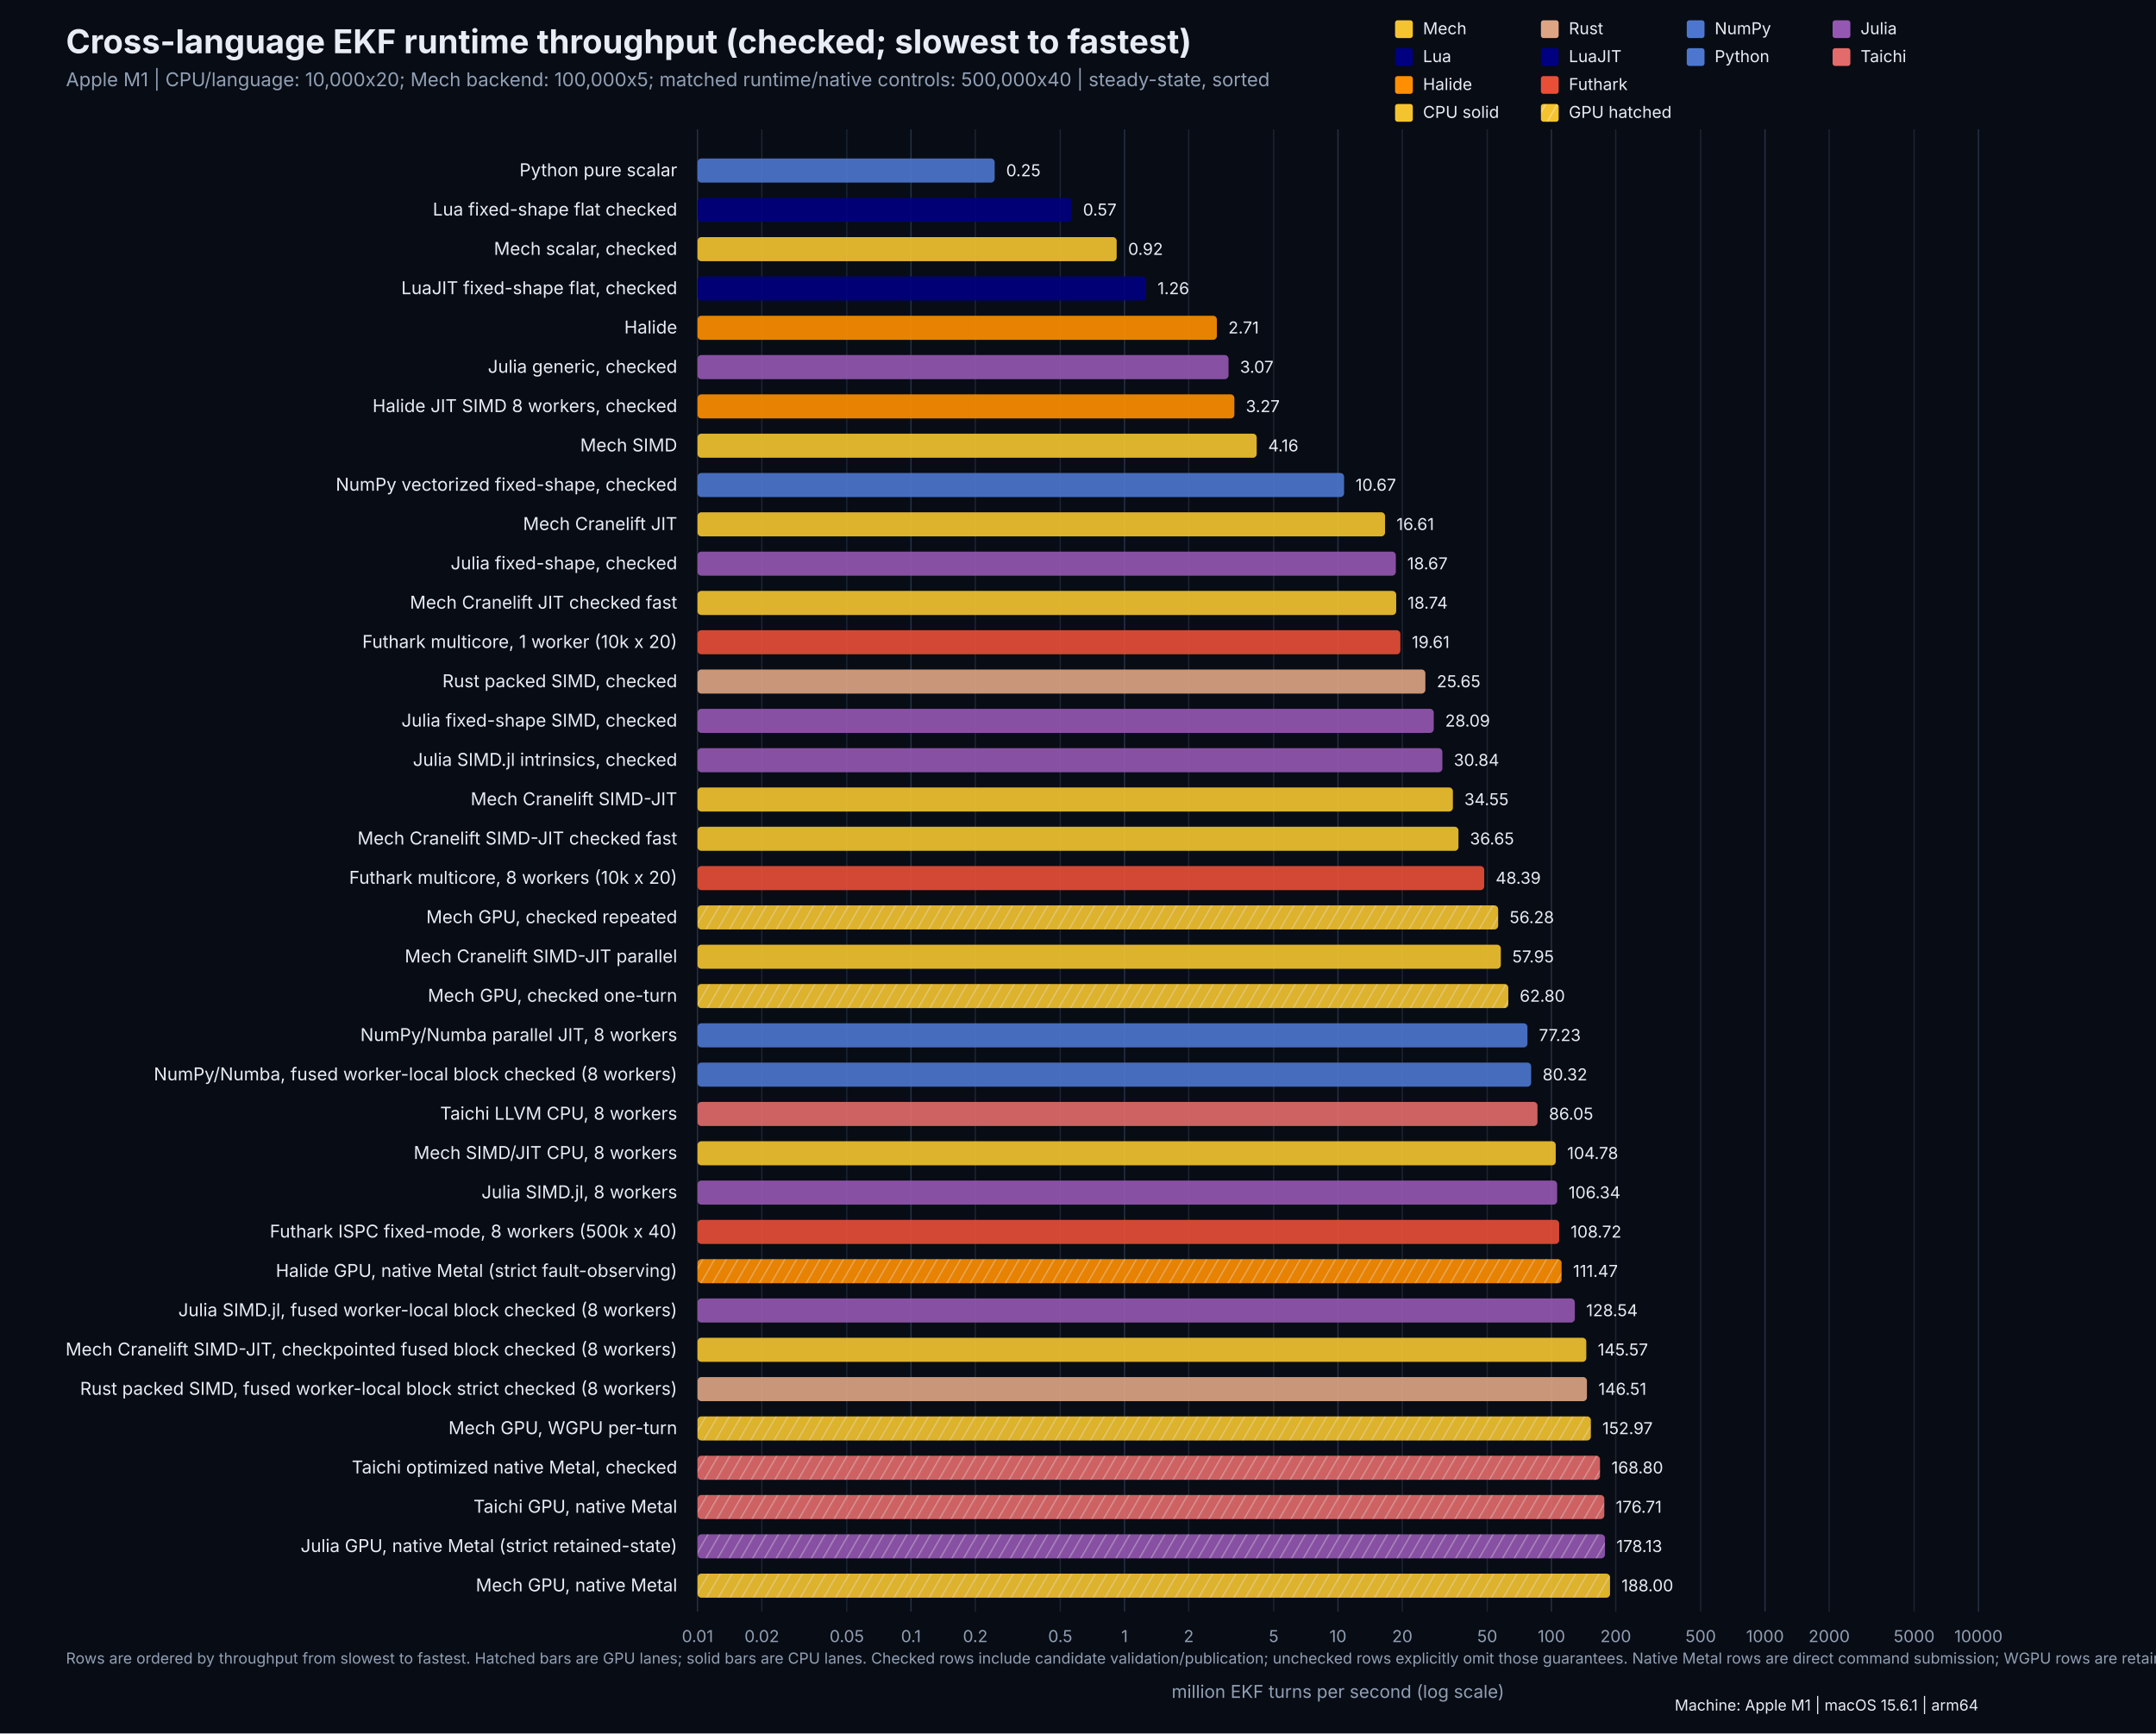
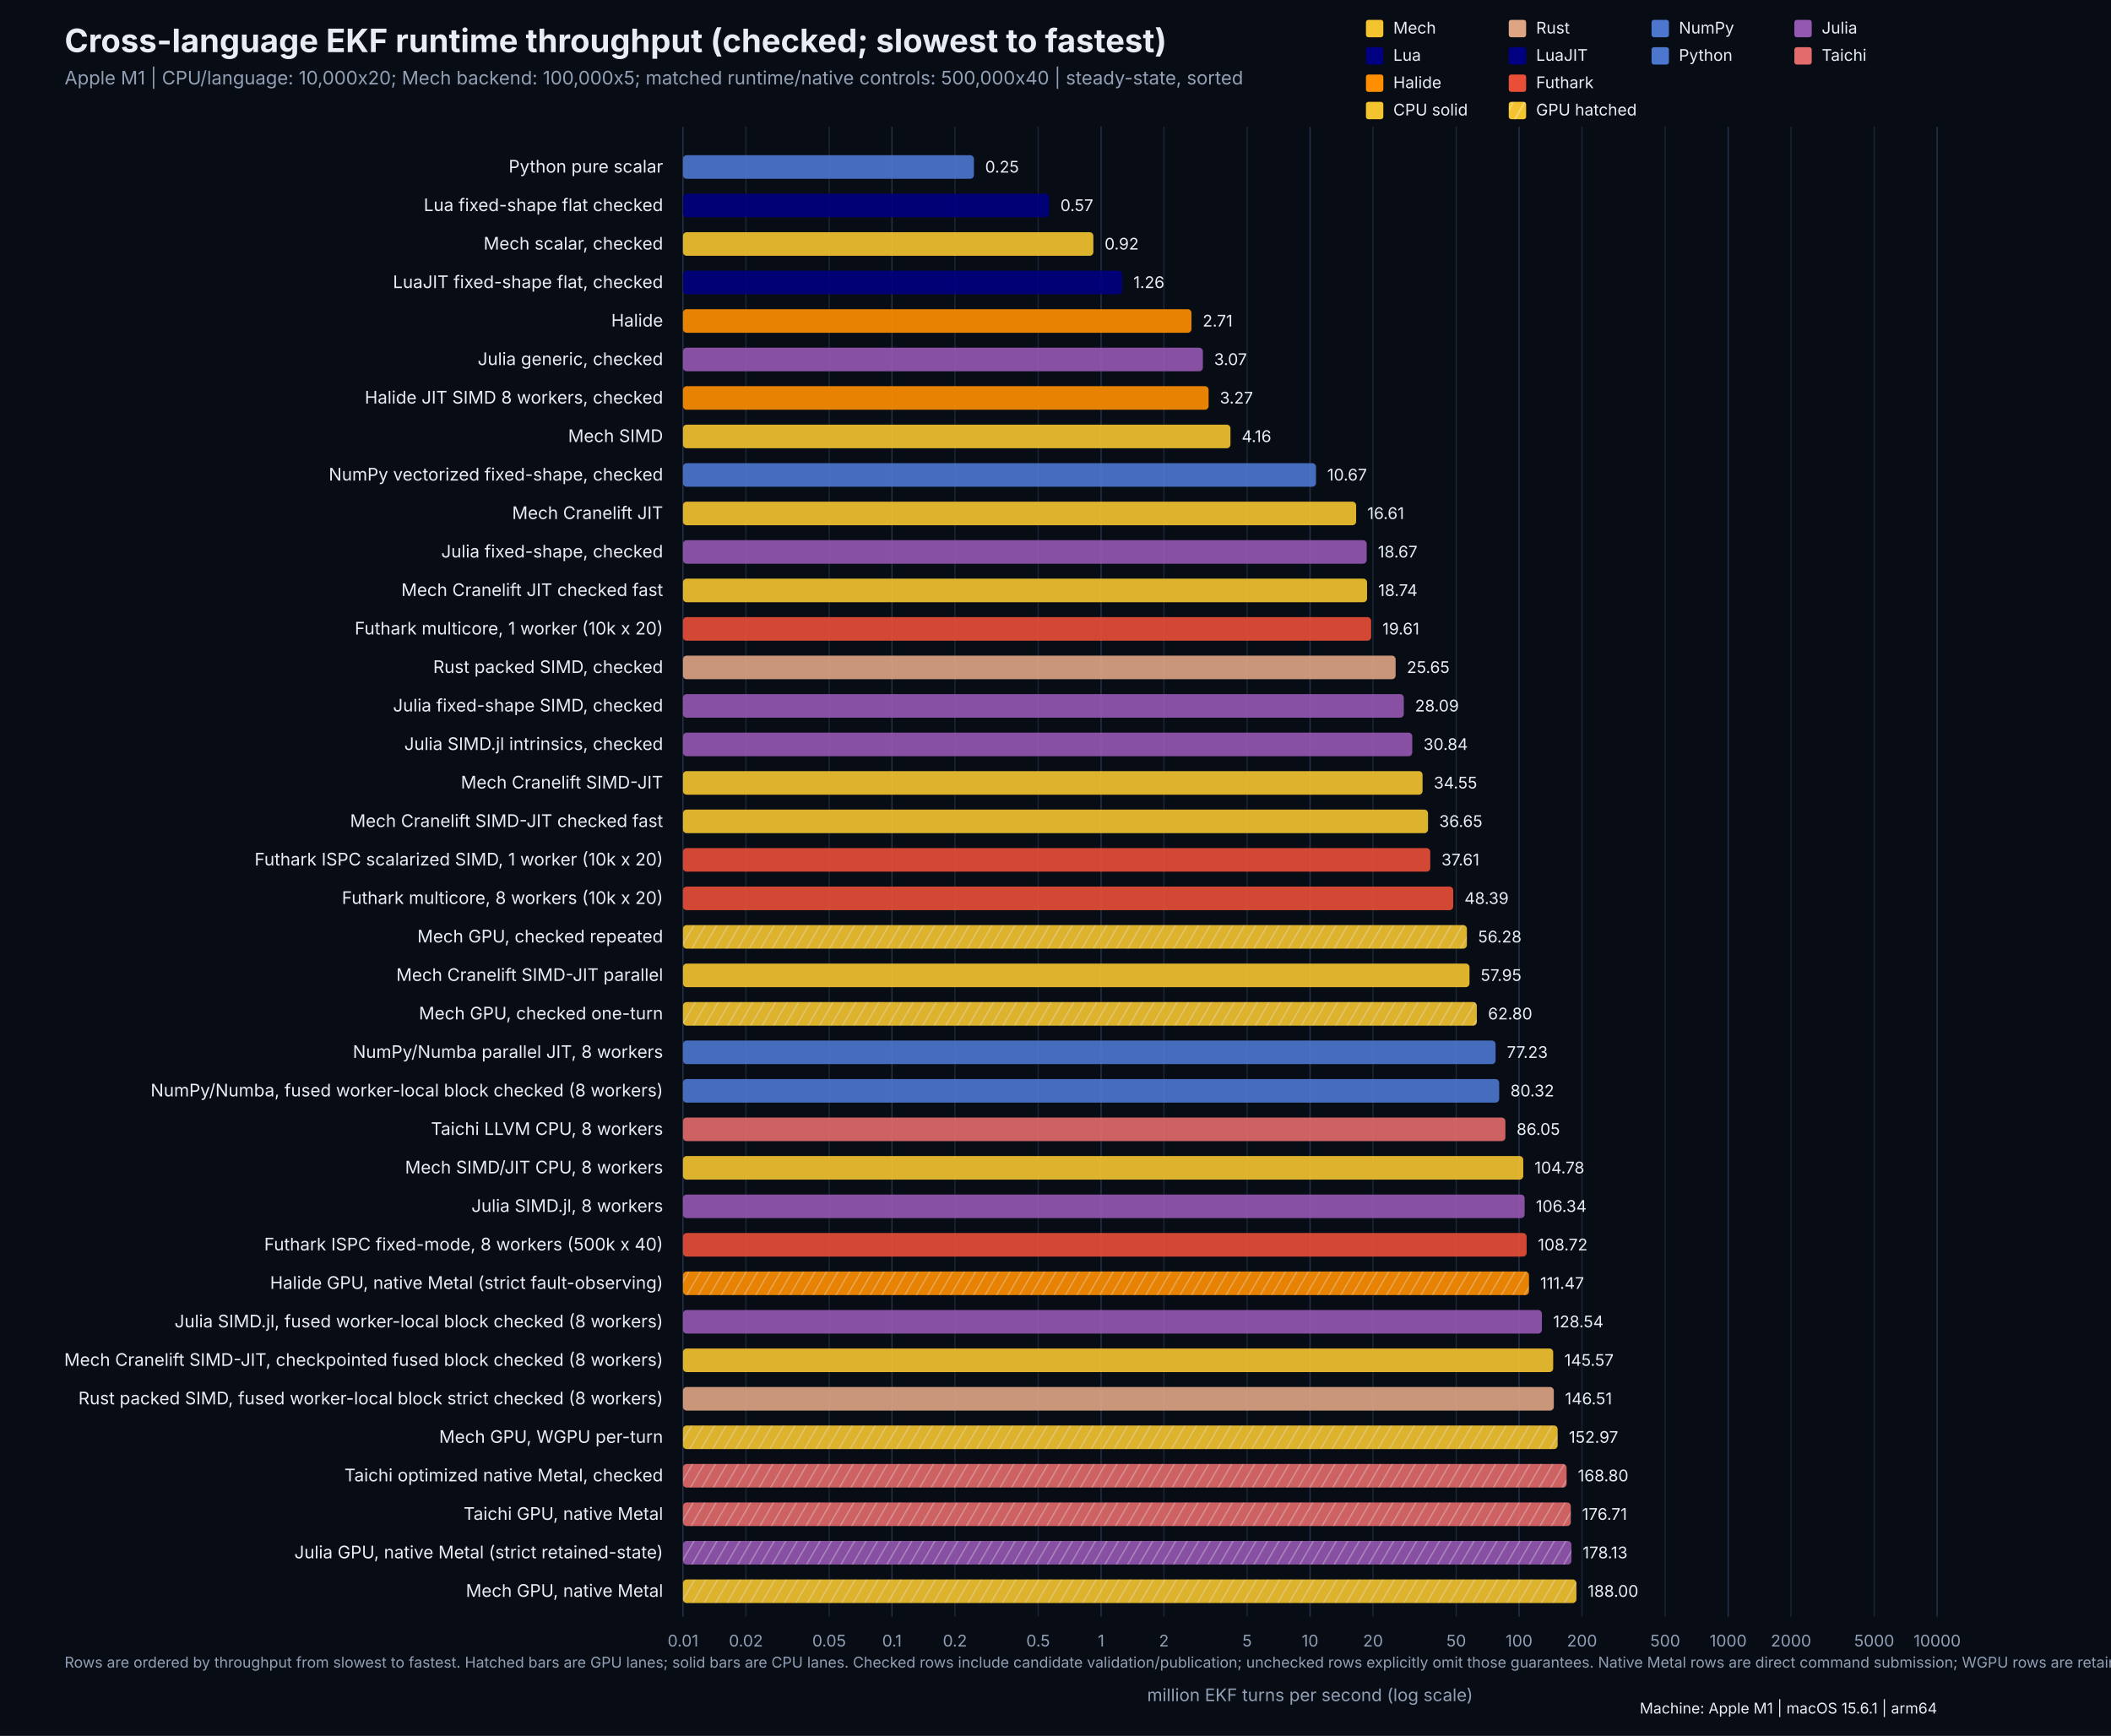
- <svg xmlns="http://www.w3.org/2000/svg" width="1700" height="1367" viewBox="0 0 1700 1367">
+ <svg xmlns="http://www.w3.org/2000/svg" width="1700" height="1398" viewBox="0 0 1700 1398">
  <rect width="100%" height="100%" fill="#080c14" />
  <defs>
    <pattern id="gpu-mech" width="8" height="8" patternUnits="userSpaceOnUse" patternTransform="rotate(30)">
      <rect width="8" height="8" fill="#f4c430" />
      <path d="M0 0V8" stroke="#ffffff" stroke-opacity="0.38" stroke-width="2" />
    </pattern>
    <pattern id="gpu-rust" width="8" height="8" patternUnits="userSpaceOnUse" patternTransform="rotate(30)">
      <rect width="8" height="8" fill="#dea584" />
      <path d="M0 0V8" stroke="#ffffff" stroke-opacity="0.38" stroke-width="2" />
    </pattern>
    <pattern id="gpu-numpy" width="8" height="8" patternUnits="userSpaceOnUse" patternTransform="rotate(30)">
      <rect width="8" height="8" fill="#4d77cf" />
      <path d="M0 0V8" stroke="#ffffff" stroke-opacity="0.38" stroke-width="2" />
    </pattern>
    <pattern id="gpu-julia" width="8" height="8" patternUnits="userSpaceOnUse" patternTransform="rotate(30)">
      <rect width="8" height="8" fill="#9558b2" />
      <path d="M0 0V8" stroke="#ffffff" stroke-opacity="0.38" stroke-width="2" />
    </pattern>
    <pattern id="gpu-lua" width="8" height="8" patternUnits="userSpaceOnUse" patternTransform="rotate(30)">
      <rect width="8" height="8" fill="#000080" />
      <path d="M0 0V8" stroke="#ffffff" stroke-opacity="0.38" stroke-width="2" />
    </pattern>
    <pattern id="gpu-luajit" width="8" height="8" patternUnits="userSpaceOnUse" patternTransform="rotate(30)">
      <rect width="8" height="8" fill="#000080" />
      <path d="M0 0V8" stroke="#ffffff" stroke-opacity="0.38" stroke-width="2" />
    </pattern>
    <pattern id="gpu-python" width="8" height="8" patternUnits="userSpaceOnUse" patternTransform="rotate(30)">
      <rect width="8" height="8" fill="#4d77cf" />
      <path d="M0 0V8" stroke="#ffffff" stroke-opacity="0.38" stroke-width="2" />
    </pattern>
    <pattern id="gpu-taichi" width="8" height="8" patternUnits="userSpaceOnUse" patternTransform="rotate(30)">
      <rect width="8" height="8" fill="#e36b6b" />
      <path d="M0 0V8" stroke="#ffffff" stroke-opacity="0.38" stroke-width="2" />
    </pattern>
    <pattern id="gpu-halide" width="8" height="8" patternUnits="userSpaceOnUse" patternTransform="rotate(30)">
      <rect width="8" height="8" fill="#ff8f00" />
      <path d="M0 0V8" stroke="#ffffff" stroke-opacity="0.38" stroke-width="2" />
    </pattern>
    <pattern id="gpu-futhark" width="8" height="8" patternUnits="userSpaceOnUse" patternTransform="rotate(30)">
      <rect width="8" height="8" fill="#e94f37" />
      <path d="M0 0V8" stroke="#ffffff" stroke-opacity="0.38" stroke-width="2" />
    </pattern>
  </defs>
  <style>text{font-family:-apple-system,BlinkMacSystemFont,"Segoe UI",sans-serif;fill:#e8edf5} .muted{fill:#91a0b5} .grid{stroke:#263246;stroke-width:1} .minor-grid{stroke:#1b2536;stroke-width:1} .axis{fill:#91a0b5;font-size:13px} .label{font-size:14px} .value{font-size:13px;font-variant-numeric:tabular-nums}</style>
  <text x="52" y="42" font-size="26" font-weight="700">Cross-language EKF runtime throughput (checked; slowest to fastest)</text>
  <text x="52" y="68" class="muted" font-size="15">Apple M1 | CPU/language: 10,000x20; Mech backend: 100,000x5; matched runtime/native controls: 500,000x40 | steady-state, sorted</text>
-   <line x1="550.0" y1="102" x2="550.0" y2="1271" class="grid" />
-   <text x="550.0" y="1295" text-anchor="middle" class="axis">0.01</text>
-   <line x1="600.7" y1="102" x2="600.7" y2="1271" class="minor-grid" />
-   <text x="600.7" y="1295" text-anchor="middle" class="axis">0.02</text>
-   <line x1="667.7" y1="102" x2="667.7" y2="1271" class="minor-grid" />
-   <text x="667.7" y="1295" text-anchor="middle" class="axis">0.05</text>
-   <line x1="718.3" y1="102" x2="718.3" y2="1271" class="grid" />
-   <text x="718.3" y="1295" text-anchor="middle" class="axis">0.1</text>
-   <line x1="769.0" y1="102" x2="769.0" y2="1271" class="minor-grid" />
-   <text x="769.0" y="1295" text-anchor="middle" class="axis">0.2</text>
-   <line x1="836.0" y1="102" x2="836.0" y2="1271" class="minor-grid" />
-   <text x="836.0" y="1295" text-anchor="middle" class="axis">0.5</text>
-   <line x1="886.7" y1="102" x2="886.7" y2="1271" class="grid" />
-   <text x="886.7" y="1295" text-anchor="middle" class="axis">1</text>
-   <line x1="937.3" y1="102" x2="937.3" y2="1271" class="minor-grid" />
-   <text x="937.3" y="1295" text-anchor="middle" class="axis">2</text>
-   <line x1="1004.3" y1="102" x2="1004.3" y2="1271" class="minor-grid" />
-   <text x="1004.3" y="1295" text-anchor="middle" class="axis">5</text>
-   <line x1="1055.0" y1="102" x2="1055.0" y2="1271" class="grid" />
-   <text x="1055.0" y="1295" text-anchor="middle" class="axis">10</text>
-   <line x1="1105.7" y1="102" x2="1105.7" y2="1271" class="minor-grid" />
-   <text x="1105.7" y="1295" text-anchor="middle" class="axis">20</text>
-   <line x1="1172.7" y1="102" x2="1172.7" y2="1271" class="minor-grid" />
-   <text x="1172.7" y="1295" text-anchor="middle" class="axis">50</text>
-   <line x1="1223.3" y1="102" x2="1223.3" y2="1271" class="grid" />
-   <text x="1223.3" y="1295" text-anchor="middle" class="axis">100</text>
-   <line x1="1274.0" y1="102" x2="1274.0" y2="1271" class="minor-grid" />
-   <text x="1274.0" y="1295" text-anchor="middle" class="axis">200</text>
-   <line x1="1341.0" y1="102" x2="1341.0" y2="1271" class="minor-grid" />
-   <text x="1341.0" y="1295" text-anchor="middle" class="axis">500</text>
-   <line x1="1391.7" y1="102" x2="1391.7" y2="1271" class="grid" />
-   <text x="1391.7" y="1295" text-anchor="middle" class="axis">1000</text>
-   <line x1="1442.3" y1="102" x2="1442.3" y2="1271" class="minor-grid" />
-   <text x="1442.3" y="1295" text-anchor="middle" class="axis">2000</text>
-   <line x1="1509.3" y1="102" x2="1509.3" y2="1271" class="minor-grid" />
-   <text x="1509.3" y="1295" text-anchor="middle" class="axis">5000</text>
-   <line x1="1560.0" y1="102" x2="1560.0" y2="1271" class="grid" />
-   <text x="1560.0" y="1295" text-anchor="middle" class="axis">10000</text>
-   <text x="1055.0" y="1339" text-anchor="middle" class="muted" font-size="14">million EKF turns per second (log scale)</text>
+   <line x1="550.0" y1="102" x2="550.0" y2="1302" class="grid" />
+   <text x="550.0" y="1326" text-anchor="middle" class="axis">0.01</text>
+   <line x1="600.7" y1="102" x2="600.7" y2="1302" class="minor-grid" />
+   <text x="600.7" y="1326" text-anchor="middle" class="axis">0.02</text>
+   <line x1="667.7" y1="102" x2="667.7" y2="1302" class="minor-grid" />
+   <text x="667.7" y="1326" text-anchor="middle" class="axis">0.05</text>
+   <line x1="718.3" y1="102" x2="718.3" y2="1302" class="grid" />
+   <text x="718.3" y="1326" text-anchor="middle" class="axis">0.1</text>
+   <line x1="769.0" y1="102" x2="769.0" y2="1302" class="minor-grid" />
+   <text x="769.0" y="1326" text-anchor="middle" class="axis">0.2</text>
+   <line x1="836.0" y1="102" x2="836.0" y2="1302" class="minor-grid" />
+   <text x="836.0" y="1326" text-anchor="middle" class="axis">0.5</text>
+   <line x1="886.7" y1="102" x2="886.7" y2="1302" class="grid" />
+   <text x="886.7" y="1326" text-anchor="middle" class="axis">1</text>
+   <line x1="937.3" y1="102" x2="937.3" y2="1302" class="minor-grid" />
+   <text x="937.3" y="1326" text-anchor="middle" class="axis">2</text>
+   <line x1="1004.3" y1="102" x2="1004.3" y2="1302" class="minor-grid" />
+   <text x="1004.3" y="1326" text-anchor="middle" class="axis">5</text>
+   <line x1="1055.0" y1="102" x2="1055.0" y2="1302" class="grid" />
+   <text x="1055.0" y="1326" text-anchor="middle" class="axis">10</text>
+   <line x1="1105.7" y1="102" x2="1105.7" y2="1302" class="minor-grid" />
+   <text x="1105.7" y="1326" text-anchor="middle" class="axis">20</text>
+   <line x1="1172.7" y1="102" x2="1172.7" y2="1302" class="minor-grid" />
+   <text x="1172.7" y="1326" text-anchor="middle" class="axis">50</text>
+   <line x1="1223.3" y1="102" x2="1223.3" y2="1302" class="grid" />
+   <text x="1223.3" y="1326" text-anchor="middle" class="axis">100</text>
+   <line x1="1274.0" y1="102" x2="1274.0" y2="1302" class="minor-grid" />
+   <text x="1274.0" y="1326" text-anchor="middle" class="axis">200</text>
+   <line x1="1341.0" y1="102" x2="1341.0" y2="1302" class="minor-grid" />
+   <text x="1341.0" y="1326" text-anchor="middle" class="axis">500</text>
+   <line x1="1391.7" y1="102" x2="1391.7" y2="1302" class="grid" />
+   <text x="1391.7" y="1326" text-anchor="middle" class="axis">1000</text>
+   <line x1="1442.3" y1="102" x2="1442.3" y2="1302" class="minor-grid" />
+   <text x="1442.3" y="1326" text-anchor="middle" class="axis">2000</text>
+   <line x1="1509.3" y1="102" x2="1509.3" y2="1302" class="minor-grid" />
+   <text x="1509.3" y="1326" text-anchor="middle" class="axis">5000</text>
+   <line x1="1560.0" y1="102" x2="1560.0" y2="1302" class="grid" />
+   <text x="1560.0" y="1326" text-anchor="middle" class="axis">10000</text>
+   <text x="1055.0" y="1370" text-anchor="middle" class="muted" font-size="14">million EKF turns per second (log scale)</text>
  <rect x="1100" y="16" width="14" height="14" rx="2" fill="#f4c430" />
  <text x="1122" y="27" font-size="13">Mech</text>
  <rect x="1215" y="16" width="14" height="14" rx="2" fill="#dea584" />
  <text x="1237" y="27" font-size="13">Rust</text>
  <rect x="1330" y="16" width="14" height="14" rx="2" fill="#4d77cf" />
  <text x="1352" y="27" font-size="13">NumPy</text>
  <rect x="1445" y="16" width="14" height="14" rx="2" fill="#9558b2" />
  <text x="1467" y="27" font-size="13">Julia</text>
  <rect x="1100" y="38" width="14" height="14" rx="2" fill="#000080" />
  <text x="1122" y="49" font-size="13">Lua</text>
  <rect x="1215" y="38" width="14" height="14" rx="2" fill="#000080" />
  <text x="1237" y="49" font-size="13">LuaJIT</text>
  <rect x="1330" y="38" width="14" height="14" rx="2" fill="#4d77cf" />
  <text x="1352" y="49" font-size="13">Python</text>
  <rect x="1445" y="38" width="14" height="14" rx="2" fill="#e36b6b" />
  <text x="1467" y="49" font-size="13">Taichi</text>
  <rect x="1100" y="60" width="14" height="14" rx="2" fill="#ff8f00" />
  <text x="1122" y="71" font-size="13">Halide</text>
  <rect x="1215" y="60" width="14" height="14" rx="2" fill="#e94f37" />
  <text x="1237" y="71" font-size="13">Futhark</text>
  <rect x="1100" y="82" width="14" height="14" rx="2" fill="#f4c430" />
  <text x="1122" y="93" font-size="13">CPU solid</text>
  <rect x="1215" y="82" width="14" height="14" rx="2" fill="url(#gpu-mech)" />
  <text x="1237" y="93" font-size="13">GPU hatched</text>
  <text x="534" y="139" text-anchor="end" class="label">Python pure scalar</text>
  <rect x="550" y="125" width="234.3" height="19" rx="3" fill="#4d77cf" opacity="0.9" />
  <text x="793.3" y="139" class="value">0.25</text>
  <text x="534" y="170" text-anchor="end" class="label">Lua fixed-shape flat checked</text>
  <rect x="550" y="156" width="294.9" height="19" rx="3" fill="#000080" opacity="0.9" />
  <text x="853.9" y="170" class="value">0.57</text>
  <text x="534" y="201" text-anchor="end" class="label">Mech scalar, checked</text>
  <rect x="550" y="187" width="330.5" height="19" rx="3" fill="#f4c430" opacity="0.9" />
  <text x="889.5" y="201" class="value">0.92</text>
  <text x="534" y="232" text-anchor="end" class="label">LuaJIT fixed-shape flat, checked</text>
  <rect x="550" y="218" width="353.7" height="19" rx="3" fill="#000080" opacity="0.9" />
  <text x="912.7" y="232" class="value">1.26</text>
  <text x="534" y="263" text-anchor="end" class="label">Halide</text>
  <rect x="550" y="249" width="409.5" height="19" rx="3" fill="#ff8f00" opacity="0.9" />
  <text x="968.5" y="263" class="value">2.71</text>
  <text x="534" y="294" text-anchor="end" class="label">Julia generic, checked</text>
  <rect x="550" y="280" width="418.7" height="19" rx="3" fill="#9558b2" opacity="0.9" />
  <text x="977.7" y="294" class="value">3.07</text>
  <text x="534" y="325" text-anchor="end" class="label">Halide JIT SIMD 8 workers, checked</text>
  <rect x="550" y="311" width="423.3" height="19" rx="3" fill="#ff8f00" opacity="0.9" />
  <text x="982.3" y="325" class="value">3.27</text>
  <text x="534" y="356" text-anchor="end" class="label">Mech SIMD</text>
  <rect x="550" y="342" width="440.9" height="19" rx="3" fill="#f4c430" opacity="0.9" />
  <text x="999.9" y="356" class="value">4.16</text>
  <text x="534" y="387" text-anchor="end" class="label">NumPy vectorized fixed-shape, checked</text>
  <rect x="550" y="373" width="509.8" height="19" rx="3" fill="#4d77cf" opacity="0.9" />
  <text x="1068.8" y="387" class="value">10.67</text>
  <text x="534" y="418" text-anchor="end" class="label">Mech Cranelift JIT</text>
  <rect x="550" y="404" width="542.1" height="19" rx="3" fill="#f4c430" opacity="0.9" />
  <text x="1101.1" y="418" class="value">16.61</text>
  <text x="534" y="449" text-anchor="end" class="label">Julia fixed-shape, checked</text>
  <rect x="550" y="435" width="550.6" height="19" rx="3" fill="#9558b2" opacity="0.9" />
  <text x="1109.6" y="449" class="value">18.67</text>
  <text x="534" y="480" text-anchor="end" class="label">Mech Cranelift JIT checked fast</text>
  <rect x="550" y="466" width="550.9" height="19" rx="3" fill="#f4c430" opacity="0.9" />
  <text x="1109.9" y="480" class="value">18.74</text>
  <text x="534" y="511" text-anchor="end" class="label">Futhark multicore, 1 worker (10k x 20)</text>
  <rect x="550" y="497" width="554.2" height="19" rx="3" fill="#e94f37" opacity="0.9" />
  <text x="1113.2" y="511" class="value">19.61</text>
  <text x="534" y="542" text-anchor="end" class="label">Rust packed SIMD, checked</text>
  <rect x="550" y="528" width="573.9" height="19" rx="3" fill="#dea584" opacity="0.9" />
  <text x="1132.9" y="542" class="value">25.65</text>
  <text x="534" y="573" text-anchor="end" class="label">Julia fixed-shape SIMD, checked</text>
  <rect x="550" y="559" width="580.5" height="19" rx="3" fill="#9558b2" opacity="0.9" />
  <text x="1139.5" y="573" class="value">28.09</text>
  <text x="534" y="604" text-anchor="end" class="label">Julia SIMD.jl intrinsics, checked</text>
  <rect x="550" y="590" width="587.3" height="19" rx="3" fill="#9558b2" opacity="0.9" />
  <text x="1146.3" y="604" class="value">30.84</text>
  <text x="534" y="635" text-anchor="end" class="label">Mech Cranelift SIMD-JIT</text>
  <rect x="550" y="621" width="595.6" height="19" rx="3" fill="#f4c430" opacity="0.9" />
  <text x="1154.6" y="635" class="value">34.55</text>
  <text x="534" y="666" text-anchor="end" class="label">Mech Cranelift SIMD-JIT checked fast</text>
  <rect x="550" y="652" width="600.0" height="19" rx="3" fill="#f4c430" opacity="0.9" />
  <text x="1159.0" y="666" class="value">36.65</text>
-   <text x="534" y="697" text-anchor="end" class="label">Futhark multicore, 8 workers (10k x 20)</text>
-   <rect x="550" y="683" width="620.3" height="19" rx="3" fill="#e94f37" opacity="0.9" />
-   <text x="1179.3" y="697" class="value">48.39</text>
-   <text x="534" y="728" text-anchor="end" class="label">Mech GPU, checked repeated</text>
-   <rect x="550" y="714" width="631.3" height="19" rx="3" fill="url(#gpu-mech)" opacity="0.9" />
-   <text x="1190.3" y="728" class="value">56.28</text>
-   <text x="534" y="759" text-anchor="end" class="label">Mech Cranelift SIMD-JIT parallel</text>
-   <rect x="550" y="745" width="633.4" height="19" rx="3" fill="#f4c430" opacity="0.9" />
-   <text x="1192.4" y="759" class="value">57.95</text>
-   <text x="534" y="790" text-anchor="end" class="label">Mech GPU, checked one-turn</text>
-   <rect x="550" y="776" width="639.3" height="19" rx="3" fill="url(#gpu-mech)" opacity="0.9" />
-   <text x="1198.3" y="790" class="value">62.80</text>
-   <text x="534" y="821" text-anchor="end" class="label">NumPy/Numba parallel JIT, 8 workers</text>
-   <rect x="550" y="807" width="654.4" height="19" rx="3" fill="#4d77cf" opacity="0.9" />
-   <text x="1213.4" y="821" class="value">77.23</text>
-   <text x="534" y="852" text-anchor="end" class="label">NumPy/Numba, fused worker-local block checked (8 workers)</text>
-   <rect x="550" y="838" width="657.3" height="19" rx="3" fill="#4d77cf" opacity="0.9" />
-   <text x="1216.3" y="852" class="value">80.32</text>
-   <text x="534" y="883" text-anchor="end" class="label">Taichi LLVM CPU, 8 workers</text>
-   <rect x="550" y="869" width="662.3" height="19" rx="3" fill="#e36b6b" opacity="0.9" />
-   <text x="1221.3" y="883" class="value">86.05</text>
-   <text x="534" y="914" text-anchor="end" class="label">Mech SIMD/JIT CPU, 8 workers</text>
-   <rect x="550" y="900" width="676.7" height="19" rx="3" fill="#f4c430" opacity="0.9" />
-   <text x="1235.7" y="914" class="value">104.78</text>
-   <text x="534" y="945" text-anchor="end" class="label">Julia SIMD.jl, 8 workers</text>
-   <rect x="550" y="931" width="677.8" height="19" rx="3" fill="#9558b2" opacity="0.9" />
-   <text x="1236.8" y="945" class="value">106.34</text>
-   <text x="534" y="976" text-anchor="end" class="label">Futhark ISPC fixed-mode, 8 workers (500k x 40)</text>
-   <rect x="550" y="962" width="679.4" height="19" rx="3" fill="#e94f37" opacity="0.9" />
-   <text x="1238.4" y="976" class="value">108.72</text>
-   <text x="534" y="1007" text-anchor="end" class="label">Halide GPU, native Metal (strict fault-observing)</text>
-   <rect x="550" y="993" width="681.3" height="19" rx="3" fill="url(#gpu-halide)" opacity="0.9" />
-   <text x="1240.3" y="1007" class="value">111.47</text>
-   <text x="534" y="1038" text-anchor="end" class="label">Julia SIMD.jl, fused worker-local block checked (8 workers)</text>
-   <rect x="550" y="1024" width="691.7" height="19" rx="3" fill="#9558b2" opacity="0.9" />
-   <text x="1250.7" y="1038" class="value">128.54</text>
-   <text x="534" y="1069" text-anchor="end" class="label">Mech Cranelift SIMD-JIT, checkpointed fused block checked (8 workers)</text>
-   <rect x="550" y="1055" width="700.8" height="19" rx="3" fill="#f4c430" opacity="0.9" />
-   <text x="1259.8" y="1069" class="value">145.57</text>
-   <text x="534" y="1100" text-anchor="end" class="label">Rust packed SIMD, fused worker-local block strict checked (8 workers)</text>
-   <rect x="550" y="1086" width="701.3" height="19" rx="3" fill="#dea584" opacity="0.9" />
-   <text x="1260.3" y="1100" class="value">146.51</text>
-   <text x="534" y="1131" text-anchor="end" class="label">Mech GPU, WGPU per-turn</text>
-   <rect x="550" y="1117" width="704.4" height="19" rx="3" fill="url(#gpu-mech)" opacity="0.9" />
-   <text x="1263.4" y="1131" class="value">152.97</text>
-   <text x="534" y="1162" text-anchor="end" class="label">Taichi optimized native Metal, checked</text>
-   <rect x="550" y="1148" width="711.6" height="19" rx="3" fill="url(#gpu-taichi)" opacity="0.9" />
-   <text x="1270.6" y="1162" class="value">168.80</text>
-   <text x="534" y="1193" text-anchor="end" class="label">Taichi GPU, native Metal</text>
-   <rect x="550" y="1179" width="715.0" height="19" rx="3" fill="url(#gpu-taichi)" opacity="0.9" />
-   <text x="1274.0" y="1193" class="value">176.71</text>
-   <text x="534" y="1224" text-anchor="end" class="label">Julia GPU, native Metal (strict retained-state)</text>
-   <rect x="550" y="1210" width="715.5" height="19" rx="3" fill="url(#gpu-julia)" opacity="0.9" />
-   <text x="1274.5" y="1224" class="value">178.13</text>
-   <text x="534" y="1255" text-anchor="end" class="label">Mech GPU, native Metal</text>
-   <rect x="550" y="1241" width="719.5" height="19" rx="3" fill="url(#gpu-mech)" opacity="0.9" />
-   <text x="1278.5" y="1255" class="value">188.00</text>
-   <text x="52" y="1312" class="muted" font-size="12">Rows are ordered by throughput from slowest to fastest. Hatched bars are GPU lanes; solid bars are CPU lanes. Checked rows include candidate validation/publication; unchecked rows explicitly omit those guarantees. Native Metal rows are direct command submission; WGPU rows are retained as a portable transport control. Futhark multicore rows show worker count explicitly; only the 1-worker row is a single-core comparison. Compilation, allocation, warmup, and final readback are excluded from the timed region.</text>
-   <text x="1560" y="1349" text-anchor="end" fill="#91a0b5" font-size="12">Machine: Apple M1 | macOS 15.6.1 | arm64</text>
+   <text x="534" y="697" text-anchor="end" class="label">Futhark ISPC scalarized SIMD, 1 worker (10k x 20)</text>
+   <rect x="550" y="683" width="601.8" height="19" rx="3" fill="#e94f37" opacity="0.9" />
+   <text x="1160.8" y="697" class="value">37.61</text>
+   <text x="534" y="728" text-anchor="end" class="label">Futhark multicore, 8 workers (10k x 20)</text>
+   <rect x="550" y="714" width="620.3" height="19" rx="3" fill="#e94f37" opacity="0.9" />
+   <text x="1179.3" y="728" class="value">48.39</text>
+   <text x="534" y="759" text-anchor="end" class="label">Mech GPU, checked repeated</text>
+   <rect x="550" y="745" width="631.3" height="19" rx="3" fill="url(#gpu-mech)" opacity="0.9" />
+   <text x="1190.3" y="759" class="value">56.28</text>
+   <text x="534" y="790" text-anchor="end" class="label">Mech Cranelift SIMD-JIT parallel</text>
+   <rect x="550" y="776" width="633.4" height="19" rx="3" fill="#f4c430" opacity="0.9" />
+   <text x="1192.4" y="790" class="value">57.95</text>
+   <text x="534" y="821" text-anchor="end" class="label">Mech GPU, checked one-turn</text>
+   <rect x="550" y="807" width="639.3" height="19" rx="3" fill="url(#gpu-mech)" opacity="0.9" />
+   <text x="1198.3" y="821" class="value">62.80</text>
+   <text x="534" y="852" text-anchor="end" class="label">NumPy/Numba parallel JIT, 8 workers</text>
+   <rect x="550" y="838" width="654.4" height="19" rx="3" fill="#4d77cf" opacity="0.9" />
+   <text x="1213.4" y="852" class="value">77.23</text>
+   <text x="534" y="883" text-anchor="end" class="label">NumPy/Numba, fused worker-local block checked (8 workers)</text>
+   <rect x="550" y="869" width="657.3" height="19" rx="3" fill="#4d77cf" opacity="0.9" />
+   <text x="1216.3" y="883" class="value">80.32</text>
+   <text x="534" y="914" text-anchor="end" class="label">Taichi LLVM CPU, 8 workers</text>
+   <rect x="550" y="900" width="662.3" height="19" rx="3" fill="#e36b6b" opacity="0.9" />
+   <text x="1221.3" y="914" class="value">86.05</text>
+   <text x="534" y="945" text-anchor="end" class="label">Mech SIMD/JIT CPU, 8 workers</text>
+   <rect x="550" y="931" width="676.7" height="19" rx="3" fill="#f4c430" opacity="0.9" />
+   <text x="1235.7" y="945" class="value">104.78</text>
+   <text x="534" y="976" text-anchor="end" class="label">Julia SIMD.jl, 8 workers</text>
+   <rect x="550" y="962" width="677.8" height="19" rx="3" fill="#9558b2" opacity="0.9" />
+   <text x="1236.8" y="976" class="value">106.34</text>
+   <text x="534" y="1007" text-anchor="end" class="label">Futhark ISPC fixed-mode, 8 workers (500k x 40)</text>
+   <rect x="550" y="993" width="679.4" height="19" rx="3" fill="#e94f37" opacity="0.9" />
+   <text x="1238.4" y="1007" class="value">108.72</text>
+   <text x="534" y="1038" text-anchor="end" class="label">Halide GPU, native Metal (strict fault-observing)</text>
+   <rect x="550" y="1024" width="681.3" height="19" rx="3" fill="url(#gpu-halide)" opacity="0.9" />
+   <text x="1240.3" y="1038" class="value">111.47</text>
+   <text x="534" y="1069" text-anchor="end" class="label">Julia SIMD.jl, fused worker-local block checked (8 workers)</text>
+   <rect x="550" y="1055" width="691.7" height="19" rx="3" fill="#9558b2" opacity="0.9" />
+   <text x="1250.7" y="1069" class="value">128.54</text>
+   <text x="534" y="1100" text-anchor="end" class="label">Mech Cranelift SIMD-JIT, checkpointed fused block checked (8 workers)</text>
+   <rect x="550" y="1086" width="700.8" height="19" rx="3" fill="#f4c430" opacity="0.9" />
+   <text x="1259.8" y="1100" class="value">145.57</text>
+   <text x="534" y="1131" text-anchor="end" class="label">Rust packed SIMD, fused worker-local block strict checked (8 workers)</text>
+   <rect x="550" y="1117" width="701.3" height="19" rx="3" fill="#dea584" opacity="0.9" />
+   <text x="1260.3" y="1131" class="value">146.51</text>
+   <text x="534" y="1162" text-anchor="end" class="label">Mech GPU, WGPU per-turn</text>
+   <rect x="550" y="1148" width="704.4" height="19" rx="3" fill="url(#gpu-mech)" opacity="0.9" />
+   <text x="1263.4" y="1162" class="value">152.97</text>
+   <text x="534" y="1193" text-anchor="end" class="label">Taichi optimized native Metal, checked</text>
+   <rect x="550" y="1179" width="711.6" height="19" rx="3" fill="url(#gpu-taichi)" opacity="0.9" />
+   <text x="1270.6" y="1193" class="value">168.80</text>
+   <text x="534" y="1224" text-anchor="end" class="label">Taichi GPU, native Metal</text>
+   <rect x="550" y="1210" width="715.0" height="19" rx="3" fill="url(#gpu-taichi)" opacity="0.9" />
+   <text x="1274.0" y="1224" class="value">176.71</text>
+   <text x="534" y="1255" text-anchor="end" class="label">Julia GPU, native Metal (strict retained-state)</text>
+   <rect x="550" y="1241" width="715.5" height="19" rx="3" fill="url(#gpu-julia)" opacity="0.9" />
+   <text x="1274.5" y="1255" class="value">178.13</text>
+   <text x="534" y="1286" text-anchor="end" class="label">Mech GPU, native Metal</text>
+   <rect x="550" y="1272" width="719.5" height="19" rx="3" fill="url(#gpu-mech)" opacity="0.9" />
+   <text x="1278.5" y="1286" class="value">188.00</text>
+   <text x="52" y="1343" class="muted" font-size="12">Rows are ordered by throughput from slowest to fastest. Hatched bars are GPU lanes; solid bars are CPU lanes. Checked rows include candidate validation/publication; unchecked rows explicitly omit those guarantees. Native Metal rows are direct command submission; WGPU rows are retained as a portable transport control. Futhark multicore rows show worker count explicitly; only the 1-worker row is a single-core comparison. Compilation, allocation, warmup, and final readback are excluded from the timed region.</text>
+   <text x="1560" y="1380" text-anchor="end" fill="#91a0b5" font-size="12">Machine: Apple M1 | macOS 15.6.1 | arm64</text>
</svg>
